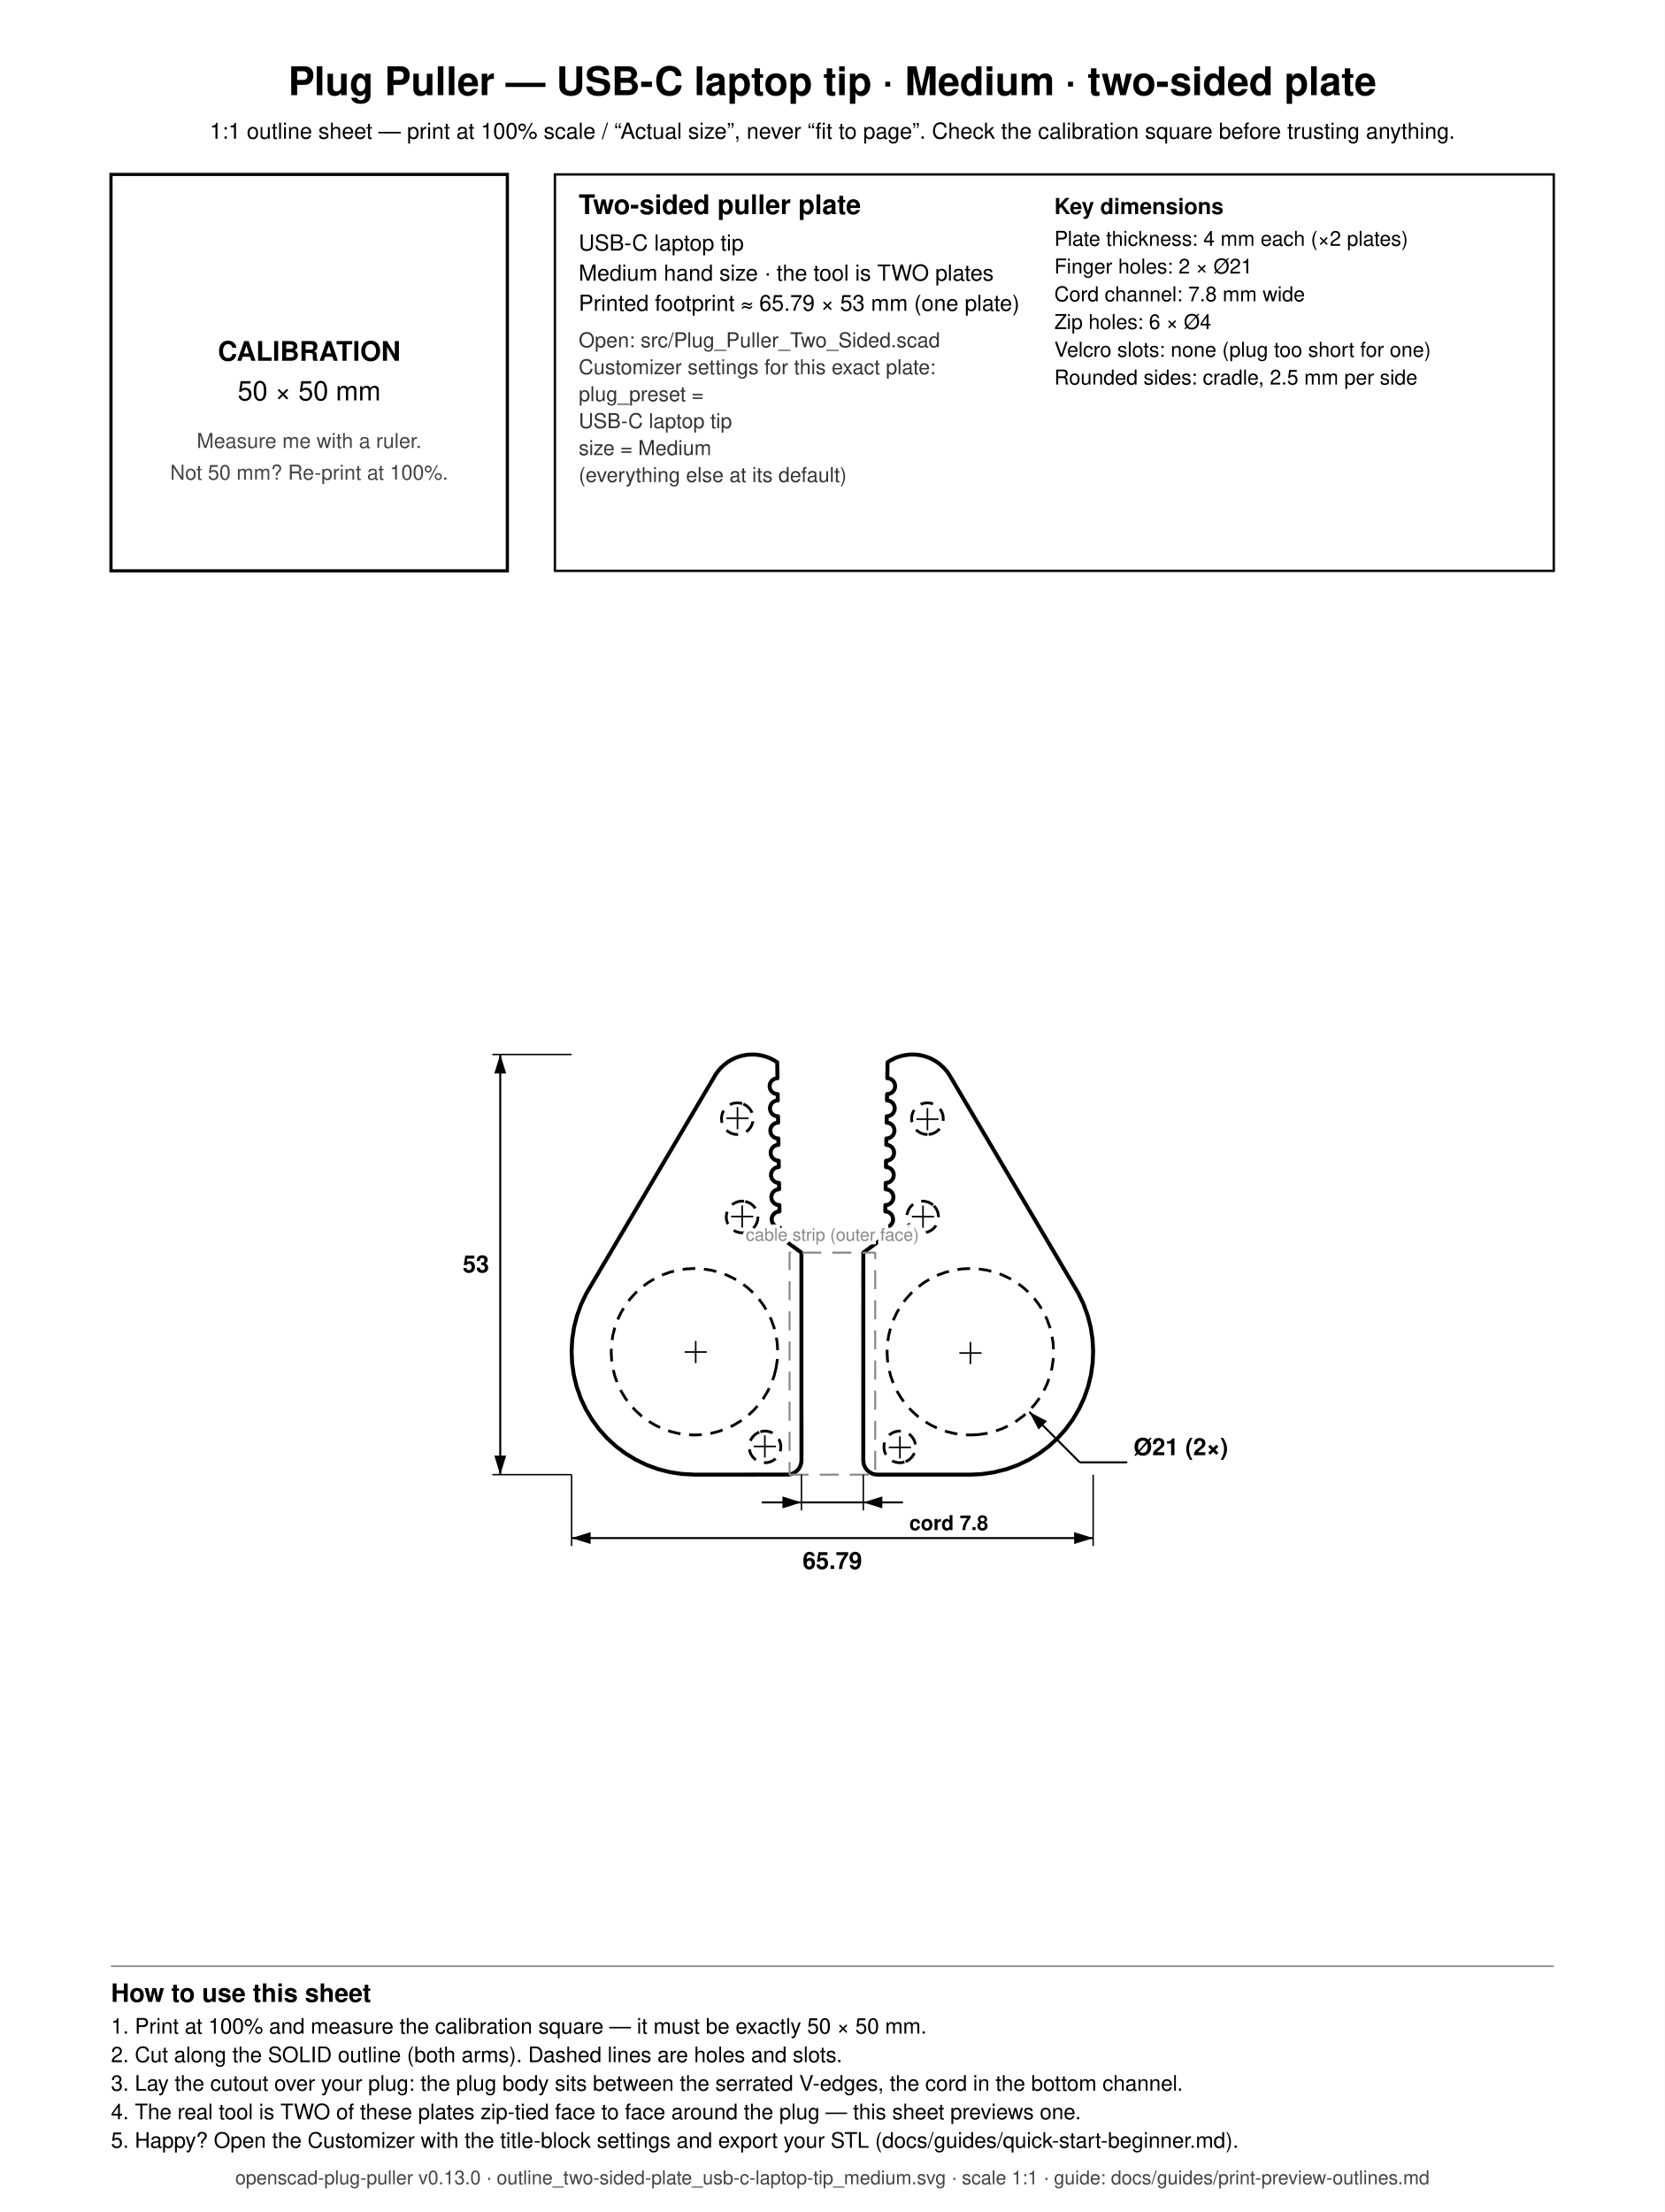
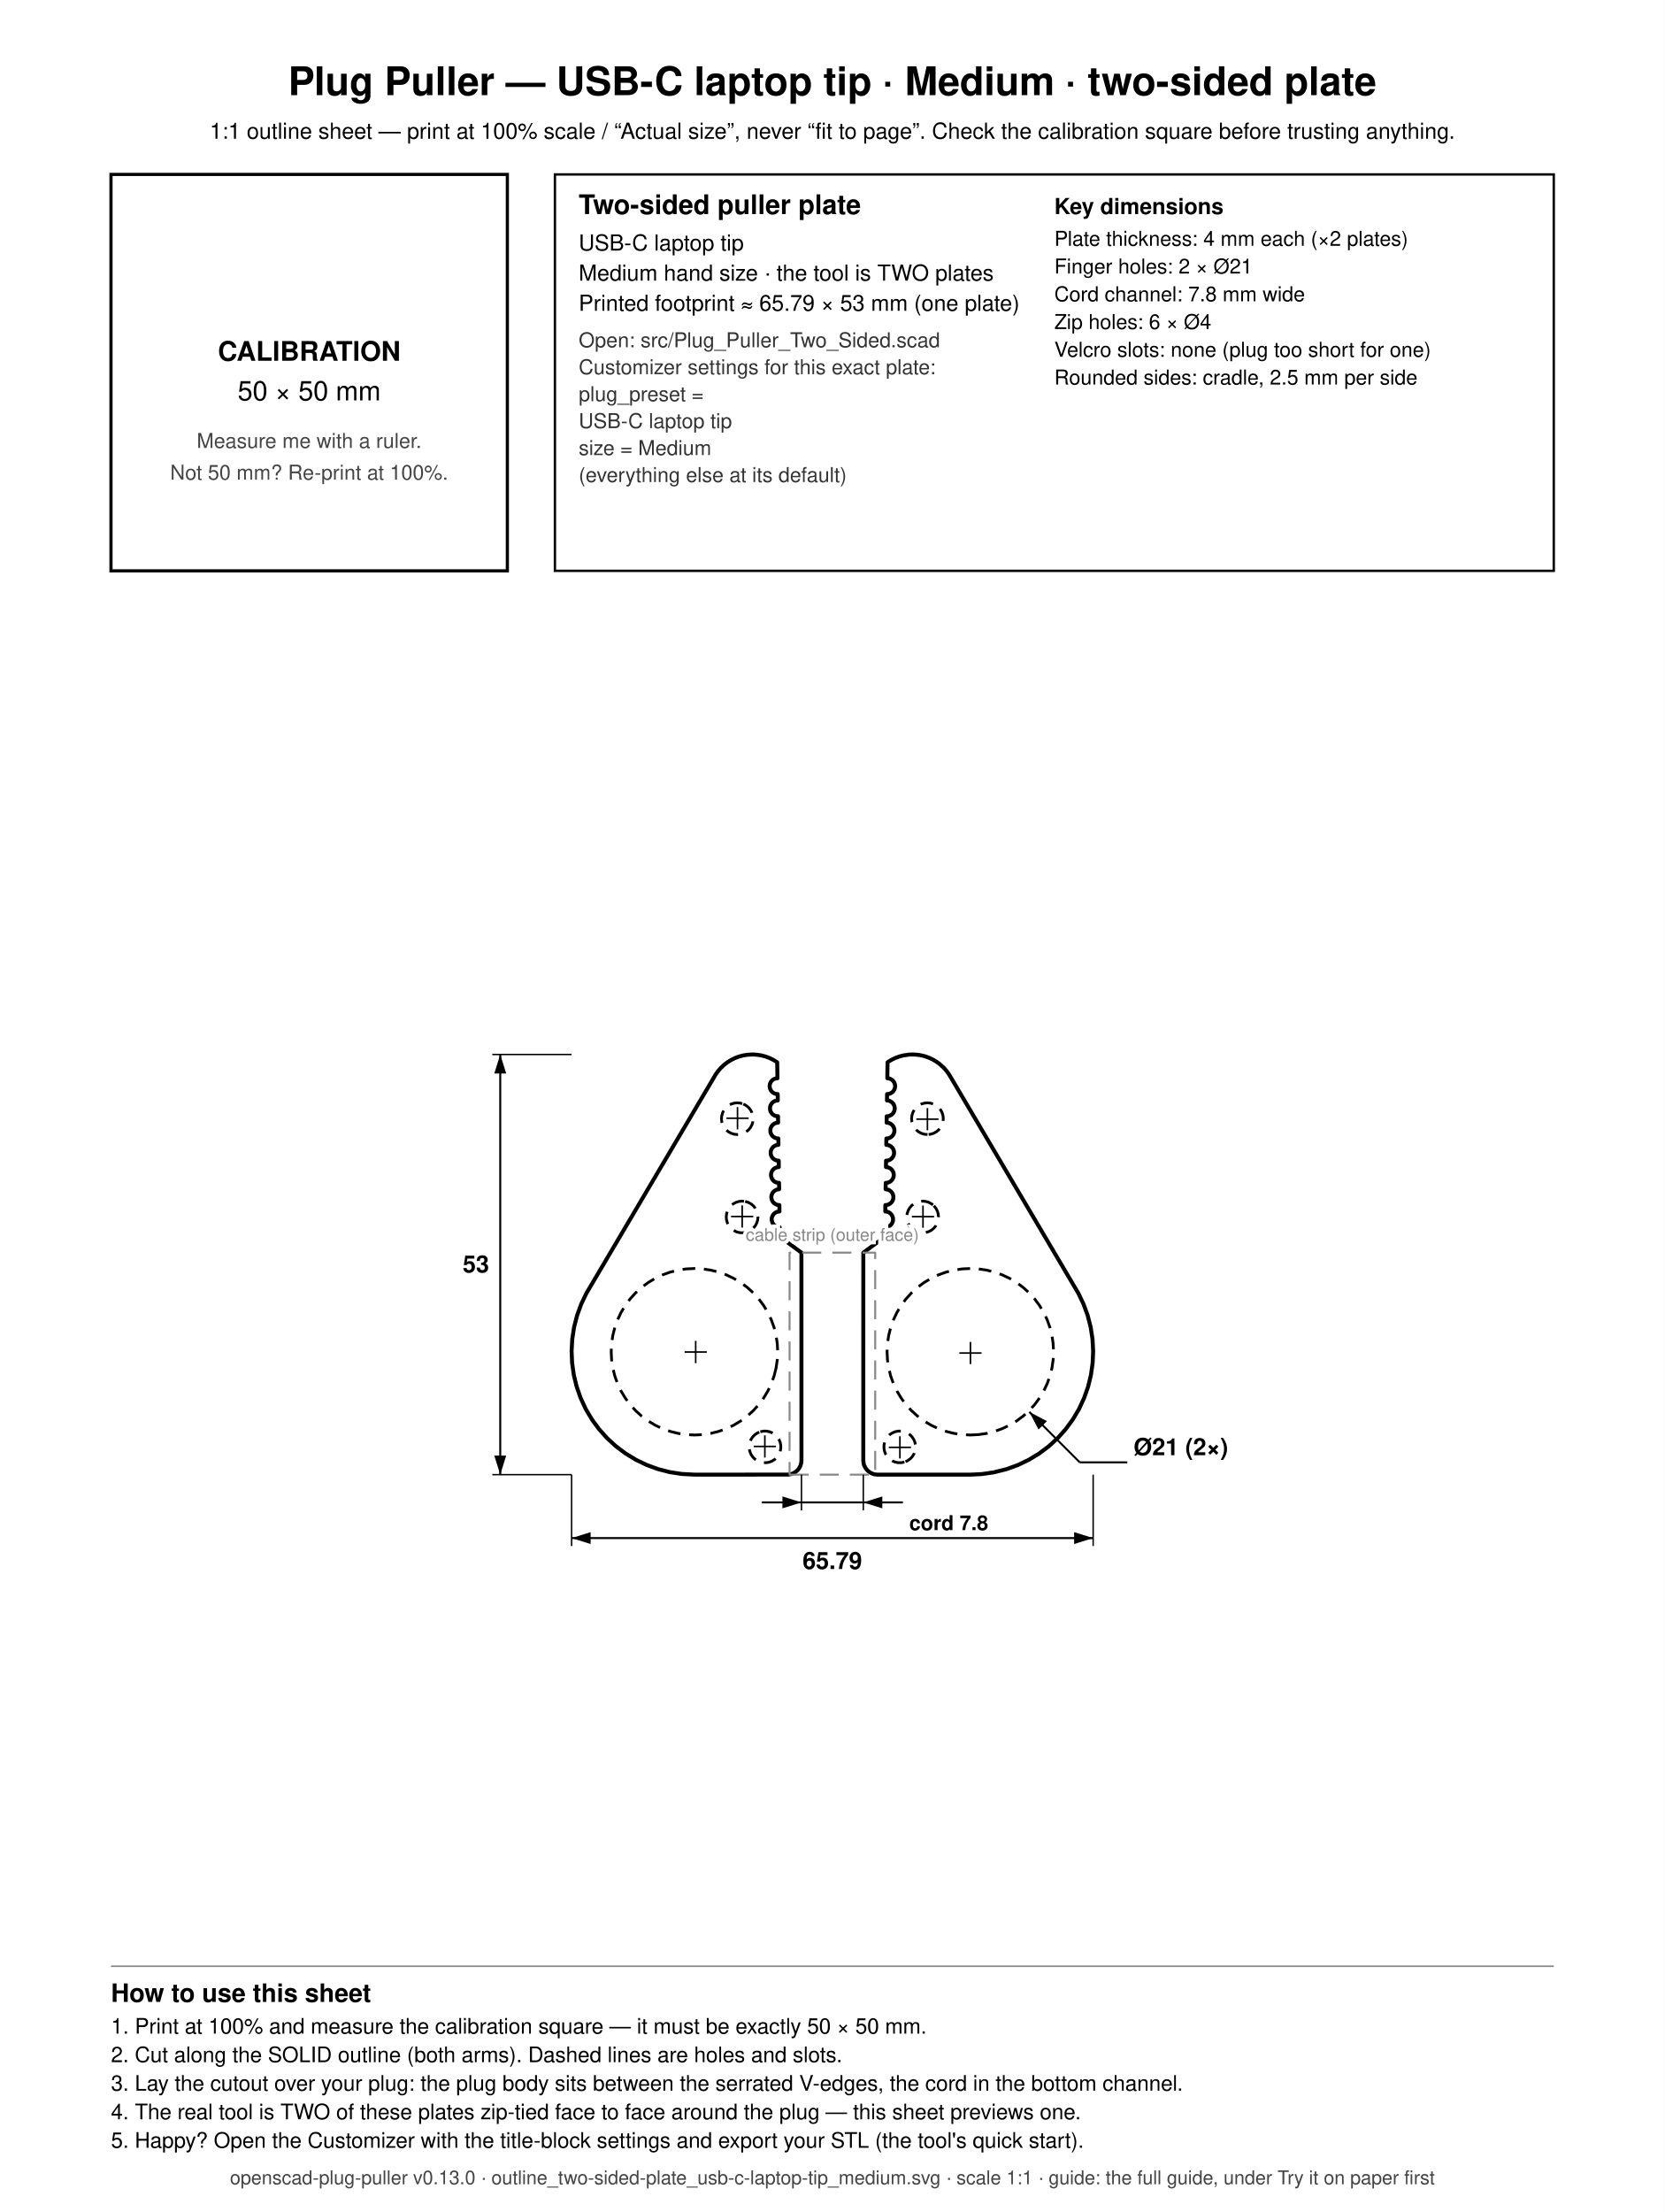
<svg xmlns="http://www.w3.org/2000/svg" width="210mm" height="279mm" viewBox="0 0 210 279">
  <rect x="0" y="0" width="210" height="279" fill="white" />
  <text x="105.000" y="12.000" font-family="Helvetica, Arial, sans-serif" font-size="5" font-weight="bold" text-anchor="middle" fill="black">Plug Puller — USB-C laptop tip · Medium · two-sided plate</text>
  <text x="105.000" y="17.500" font-family="Helvetica, Arial, sans-serif" font-size="2.8" font-weight="normal" text-anchor="middle" fill="black">1:1 outline sheet — print at 100% scale / “Actual size”, never “fit to page”. Check the calibration square before trusting anything.</text>
  <rect x="14" y="22" width="50" height="50" fill="none" stroke="black" stroke-width="0.4" />
  <text x="39.000" y="45.500" font-family="Helvetica, Arial, sans-serif" font-size="3.4" font-weight="bold" text-anchor="middle" fill="black">CALIBRATION</text>
  <text x="39.000" y="50.500" font-family="Helvetica, Arial, sans-serif" font-size="3.4" font-weight="normal" text-anchor="middle" fill="black">50 × 50 mm</text>
  <text x="39.000" y="56.500" font-family="Helvetica, Arial, sans-serif" font-size="2.6" font-weight="normal" text-anchor="middle" fill="#444444">Measure me with a ruler.</text>
  <text x="39.000" y="60.500" font-family="Helvetica, Arial, sans-serif" font-size="2.6" font-weight="normal" text-anchor="middle" fill="#444444">Not 50 mm? Re-print at 100%.</text>
  <rect x="70" y="22" width="126" height="50" fill="none" stroke="black" stroke-width="0.3" />
  <text x="73.000" y="27.000" font-family="Helvetica, Arial, sans-serif" font-size="3.4" font-weight="bold" text-anchor="start" fill="black">Two-sided puller plate</text>
  <text x="73.000" y="31.600" font-family="Helvetica, Arial, sans-serif" font-size="2.8" font-weight="normal" text-anchor="start" fill="black">USB-C laptop tip</text>
  <text x="73.000" y="35.400" font-family="Helvetica, Arial, sans-serif" font-size="2.8" font-weight="normal" text-anchor="start" fill="black">Medium hand size · the tool is TWO plates</text>
  <text x="73.000" y="39.200" font-family="Helvetica, Arial, sans-serif" font-size="2.8" font-weight="normal" text-anchor="start" fill="black">Printed footprint ≈ 65.79 × 53 mm (one plate)</text>
  <text x="73.000" y="43.800" font-family="Helvetica, Arial, sans-serif" font-size="2.6" font-weight="normal" text-anchor="start" fill="#333333">Open: src/Plug_Puller_Two_Sided.scad</text>
  <text x="73.000" y="47.200" font-family="Helvetica, Arial, sans-serif" font-size="2.6" font-weight="normal" text-anchor="start" fill="#333333">Customizer settings for this exact plate:</text>
  <text x="73.000" y="50.600" font-family="Helvetica, Arial, sans-serif" font-size="2.6" font-weight="normal" text-anchor="start" fill="#333333">  plug_preset =</text>
  <text x="73.000" y="54.000" font-family="Helvetica, Arial, sans-serif" font-size="2.6" font-weight="normal" text-anchor="start" fill="#333333">      USB-C laptop tip</text>
  <text x="73.000" y="57.400" font-family="Helvetica, Arial, sans-serif" font-size="2.6" font-weight="normal" text-anchor="start" fill="#333333">  size = Medium</text>
  <text x="73.000" y="60.800" font-family="Helvetica, Arial, sans-serif" font-size="2.6" font-weight="normal" text-anchor="start" fill="#333333">  (everything else at its default)</text>
  <text x="133.000" y="27.000" font-family="Helvetica, Arial, sans-serif" font-size="2.8" font-weight="bold" text-anchor="start" fill="black">Key dimensions</text>
  <text x="133.000" y="31.000" font-family="Helvetica, Arial, sans-serif" font-size="2.6" font-weight="normal" text-anchor="start" fill="black">Plate thickness: 4 mm each (×2 plates)</text>
  <text x="133.000" y="34.500" font-family="Helvetica, Arial, sans-serif" font-size="2.6" font-weight="normal" text-anchor="start" fill="black">Finger holes: 2 × Ø21</text>
  <text x="133.000" y="38.000" font-family="Helvetica, Arial, sans-serif" font-size="2.6" font-weight="normal" text-anchor="start" fill="black">Cord channel: 7.8 mm wide</text>
  <text x="133.000" y="41.500" font-family="Helvetica, Arial, sans-serif" font-size="2.6" font-weight="normal" text-anchor="start" fill="black">Zip holes: 6 × Ø4</text>
  <text x="133.000" y="45.000" font-family="Helvetica, Arial, sans-serif" font-size="2.6" font-weight="normal" text-anchor="start" fill="black">Velcro slots: none (plug too short for one)</text>
  <text x="133.000" y="48.500" font-family="Helvetica, Arial, sans-serif" font-size="2.6" font-weight="normal" text-anchor="start" fill="black">Rounded sides: cradle, 2.5 mm per side</text>
  <line x1="14.000" y1="248.000" x2="196.000" y2="248.000" stroke="#888888" stroke-width="0.2" />
  <text x="14.000" y="252.500" font-family="Helvetica, Arial, sans-serif" font-size="3.2" font-weight="bold" text-anchor="start" fill="black">How to use this sheet</text>
  <text x="14.000" y="256.500" font-family="Helvetica, Arial, sans-serif" font-size="2.7" font-weight="normal" text-anchor="start" fill="black">1. Print at 100% and measure the calibration square — it must be exactly 50 × 50 mm.</text>
  <text x="14.000" y="260.100" font-family="Helvetica, Arial, sans-serif" font-size="2.7" font-weight="normal" text-anchor="start" fill="black">2. Cut along the SOLID outline (both arms). Dashed lines are holes and slots.</text>
  <text x="14.000" y="263.700" font-family="Helvetica, Arial, sans-serif" font-size="2.7" font-weight="normal" text-anchor="start" fill="black">3. Lay the cutout over your plug: the plug body sits between the serrated V-edges, the cord in the bottom channel.</text>
  <text x="14.000" y="267.300" font-family="Helvetica, Arial, sans-serif" font-size="2.7" font-weight="normal" text-anchor="start" fill="black">4. The real tool is TWO of these plates zip-tied face to face around the plug — this sheet previews one.</text>
-   <text x="14.000" y="270.900" font-family="Helvetica, Arial, sans-serif" font-size="2.7" font-weight="normal" text-anchor="start" fill="black">5. Happy? Open the Customizer with the title-block settings and export your STL (docs/guides/quick-start-beginner.md).</text>
-   <text x="105.000" y="275.500" font-family="Helvetica, Arial, sans-serif" font-size="2.4" font-weight="normal" text-anchor="middle" fill="#444444">openscad-plug-puller v0.13.0 · outline_two-sided-plate_usb-c-laptop-tip_medium.svg · scale 1:1 · guide: docs/guides/print-preview-outlines.md</text>
+   <text x="14.000" y="270.900" font-family="Helvetica, Arial, sans-serif" font-size="2.7" font-weight="normal" text-anchor="start" fill="black">5. Happy? Open the Customizer with the title-block settings and export your STL (the tool's quick start).</text>
+   <text x="105.000" y="275.500" font-family="Helvetica, Arial, sans-serif" font-size="2.4" font-weight="normal" text-anchor="middle" fill="#444444">openscad-plug-puller v0.13.0 · outline_two-sided-plate_usb-c-laptop-tip_medium.svg · scale 1:1 · guide: the full guide, under Try it on paper first</text>
  <path d="M 97.261 148.296 L 97.261 148.100 L 97.299 147.908 L 97.374 147.726 L 97.483 147.563 L 97.622 147.425 L 97.785 147.316 L 97.966 147.241 L 98.241 147.199 L 98.229 146.397 L 98.019 146.379 L 97.831 146.322 L 97.658 146.229 L 97.507 146.105 L 97.382 145.953 L 97.290 145.781 L 97.233 145.593 L 97.214 145.398 L 97.233 145.203 L 97.290 145.015 L 97.382 144.842 L 97.507 144.691 L 97.658 144.566 L 97.831 144.474 L 98.019 144.417 L 98.198 144.399 L 98.186 143.597 L 97.976 143.579 L 97.788 143.522 L 97.616 143.429 L 97.464 143.305 L 97.340 143.153 L 97.247 142.981 L 97.190 142.793 L 97.171 142.598 L 97.190 142.403 L 97.247 142.215 L 97.340 142.042 L 97.464 141.891 L 97.616 141.766 L 97.788 141.674 L 97.976 141.617 L 98.156 141.599 L 98.144 140.797 L 97.933 140.779 L 97.746 140.722 L 97.573 140.629 L 97.421 140.505 L 97.297 140.353 L 97.205 140.181 L 97.148 139.993 L 97.128 139.798 L 97.148 139.603 L 97.205 139.415 L 97.297 139.242 L 97.421 139.091 L 97.573 138.966 L 97.746 138.874 L 97.933 138.817 L 98.113 138.799 L 98.101 137.997 L 97.891 137.979 L 97.703 137.922 L 97.530 137.829 L 97.379 137.705 L 97.254 137.553 L 97.162 137.381 L 97.105 137.193 L 97.086 136.998 L 97.105 136.803 L 97.162 136.615 L 97.254 136.442 L 97.379 136.291 L 97.530 136.166 L 97.703 136.074 L 97.891 136.017 L 98.071 135.999 L 98.040 133.987 L 97.569 133.693 L 97.085 133.454 L 96.580 133.264 L 96.059 133.125 L 95.527 133.037 L 94.988 133.002 L 94.273 133.037 L 93.741 133.125 L 93.220 133.264 L 92.715 133.454 L 92.231 133.693 L 91.773 133.977 L 91.345 134.306 L 90.952 134.674 L 90.596 135.080 L 90.281 135.518 L 73.972 163.120 L 73.318 164.486 L 72.797 165.915 L 72.419 167.388 L 72.188 168.891 L 72.104 170.410 L 72.170 171.929 L 72.385 173.434 L 72.746 174.911 L 73.250 176.346 L 73.892 177.725 L 74.667 179.033 L 75.566 180.260 L 76.580 181.392 L 77.701 182.420 L 78.918 183.333 L 80.218 184.122 L 81.588 184.780 L 83.017 185.301 L 84.490 185.679 L 85.993 185.910 L 87.644 185.998 L 99.476 185.989 L 99.823 185.920 L 99.989 185.861 L 100.300 185.694 L 100.573 185.471 L 100.691 185.340 L 100.797 185.198 L 100.963 184.887 L 101.065 184.549 L 101.100 184.198 L 101.095 158.019 L 101.091 157.988 L 98.375 155.998 L 98.357 154.797 L 98.244 154.793 L 98.051 154.755 L 97.786 154.629 L 97.569 154.432 L 97.418 154.181 L 97.346 153.896 L 97.346 153.700 L 97.385 153.508 L 97.510 153.242 L 97.634 153.091 L 97.870 152.916 L 98.051 152.841 L 98.326 152.799 L 98.314 151.997 L 98.104 151.979 L 97.916 151.922 L 97.665 151.771 L 97.526 151.632 L 97.417 151.469 L 97.342 151.288 L 97.299 150.998 L 97.318 150.803 L 97.417 150.526 L 97.526 150.363 L 97.665 150.225 L 97.916 150.074 L 98.104 150.017 L 98.284 149.999 L 98.272 149.197 L 98.158 149.193 L 97.966 149.155 L 97.785 149.080 L 97.622 148.971 L 97.483 148.832 L 97.374 148.669 L 97.299 148.488 L 97.261 148.296 Z" fill="none" stroke="black" stroke-width="0.5" stroke-linejoin="round" />
  <path d="M 95.911 180.587 L 96.304 180.508 L 96.696 180.508 L 97.080 180.584 L 97.443 180.734 L 97.769 180.952 L 98.046 181.229 L 98.264 181.555 L 98.414 181.917 L 98.490 182.302 L 98.490 182.694 L 98.414 183.078 L 98.264 183.440 L 98.046 183.766 L 97.769 184.044 L 97.443 184.261 L 97.080 184.411 L 96.696 184.488 L 96.304 184.488 L 95.920 184.411 L 95.557 184.261 L 95.231 184.044 L 94.954 183.766 L 94.736 183.440 L 94.586 183.078 L 94.510 182.694 L 94.510 182.302 L 94.586 181.917 L 94.736 181.555 L 94.954 181.229 L 95.231 180.952 L 95.557 180.734 L 95.911 180.587 Z" fill="none" stroke="black" stroke-width="0.35" stroke-linejoin="round" stroke-dasharray="1.6,1.1" />
  <path d="M 93.994 151.535 L 94.377 151.650 L 94.723 151.835 L 95.026 152.084 L 95.275 152.387 L 95.459 152.733 L 95.573 153.108 L 95.612 153.498 L 95.573 153.888 L 95.459 154.263 L 95.275 154.609 L 95.026 154.912 L 94.723 155.161 L 94.377 155.345 L 94.002 155.459 L 93.612 155.498 L 93.222 155.459 L 92.847 155.345 L 92.501 155.161 L 92.198 154.912 L 91.949 154.609 L 91.764 154.263 L 91.651 153.888 L 91.612 153.498 L 91.651 153.108 L 91.764 152.733 L 91.949 152.387 L 92.198 152.084 L 92.501 151.835 L 92.847 151.650 L 93.222 151.537 L 93.612 151.498 L 93.994 151.535 Z" fill="none" stroke="black" stroke-width="0.35" stroke-linejoin="round" stroke-dasharray="1.6,1.1" />
  <path d="M 93.766 139.247 L 94.120 139.435 L 94.423 139.684 L 94.672 139.987 L 94.856 140.333 L 94.970 140.708 L 95.009 141.098 L 94.970 141.488 L 94.856 141.863 L 94.672 142.209 L 94.423 142.512 L 94.120 142.761 L 93.774 142.945 L 93.399 143.059 L 93.009 143.098 L 92.619 143.059 L 92.244 142.945 L 91.898 142.761 L 91.595 142.512 L 91.346 142.209 L 91.161 141.863 L 91.048 141.488 L 91.009 141.098 L 91.048 140.708 L 91.161 140.333 L 91.346 139.987 L 91.595 139.684 L 91.898 139.435 L 92.244 139.250 L 92.619 139.137 L 93.009 139.098 L 93.399 139.137 L 93.766 139.247 Z" fill="none" stroke="black" stroke-width="0.35" stroke-linejoin="round" stroke-dasharray="1.6,1.1" />
  <path d="M 97.899 172.543 L 97.649 173.542 L 97.302 174.513 L 96.862 175.444 L 96.332 176.328 L 95.719 177.156 L 95.027 177.920 L 94.264 178.612 L 93.436 179.226 L 92.553 179.756 L 91.622 180.197 L 90.651 180.544 L 89.652 180.795 L 88.633 180.947 L 87.604 180.998 L 86.574 180.947 L 85.555 180.797 L 84.556 180.547 L 83.585 180.200 L 82.654 179.760 L 81.770 179.230 L 80.942 178.617 L 80.178 177.925 L 79.486 177.162 L 78.872 176.334 L 78.342 175.451 L 77.901 174.519 L 77.553 173.549 L 77.303 172.550 L 77.151 171.531 L 77.100 170.502 L 77.150 169.472 L 77.301 168.453 L 77.551 167.453 L 77.898 166.483 L 78.338 165.551 L 78.868 164.668 L 79.481 163.840 L 80.173 163.076 L 80.936 162.384 L 81.764 161.770 L 82.647 161.240 L 83.578 160.799 L 84.549 160.451 L 85.548 160.200 L 86.567 160.049 L 87.596 159.998 L 88.626 160.048 L 89.645 160.199 L 90.644 160.449 L 91.615 160.796 L 92.546 161.236 L 93.430 161.766 L 94.258 162.379 L 95.022 163.071 L 95.714 163.834 L 96.328 164.661 L 96.858 165.545 L 97.299 166.476 L 97.647 167.446 L 97.897 168.446 L 98.049 169.465 L 98.100 170.494 L 98.050 171.523 L 97.899 172.543 Z" fill="none" stroke="black" stroke-width="0.35" stroke-linejoin="round" stroke-dasharray="1.6,1.1" />
  <path d="M 112.506 139.025 L 112.254 138.874 L 112.067 138.817 L 111.887 138.799 L 111.899 137.997 L 112.109 137.979 L 112.297 137.922 L 112.470 137.829 L 112.621 137.705 L 112.746 137.553 L 112.838 137.381 L 112.895 137.193 L 112.914 136.998 L 112.895 136.803 L 112.838 136.615 L 112.746 136.442 L 112.621 136.291 L 112.470 136.166 L 112.297 136.074 L 112.109 136.017 L 111.929 135.999 L 111.960 133.987 L 112.120 133.879 L 112.431 133.693 L 112.915 133.454 L 113.420 133.264 L 113.941 133.125 L 114.649 133.020 L 115.188 133.002 L 115.727 133.037 L 116.086 133.091 L 116.611 133.213 L 117.121 133.387 L 117.613 133.609 L 118.080 133.879 L 118.518 134.194 L 119.048 134.674 L 119.404 135.080 L 119.620 135.371 L 119.948 135.900 L 136.028 163.120 L 136.682 164.486 L 137.203 165.915 L 137.581 167.388 L 137.812 168.891 L 137.896 170.410 L 137.830 171.929 L 137.615 173.434 L 137.254 174.911 L 136.750 176.346 L 136.108 177.725 L 135.333 179.033 L 134.434 180.260 L 133.420 181.392 L 132.299 182.420 L 131.082 183.333 L 129.782 184.122 L 128.412 184.780 L 126.983 185.301 L 125.336 185.713 L 123.831 185.928 L 122.444 185.996 L 110.700 185.998 L 110.349 185.963 L 110.177 185.920 L 110.011 185.861 L 109.700 185.694 L 109.427 185.471 L 109.203 185.198 L 109.037 184.887 L 108.978 184.720 L 108.935 184.549 L 108.900 184.198 L 108.905 158.019 L 108.909 157.988 L 111.625 155.998 L 111.643 154.797 L 111.756 154.793 L 111.949 154.755 L 112.130 154.680 L 112.293 154.571 L 112.490 154.353 L 112.582 154.181 L 112.639 153.993 L 112.658 153.798 L 112.615 153.508 L 112.540 153.326 L 112.431 153.163 L 112.293 153.025 L 112.130 152.916 L 111.949 152.841 L 111.674 152.799 L 111.686 151.997 L 111.799 151.993 L 111.991 151.955 L 112.172 151.880 L 112.335 151.771 L 112.474 151.632 L 112.583 151.469 L 112.658 151.288 L 112.696 151.096 L 112.696 150.900 L 112.658 150.708 L 112.583 150.526 L 112.474 150.363 L 112.335 150.225 L 112.172 150.116 L 111.991 150.041 L 111.716 149.999 L 111.728 149.197 L 111.842 149.193 L 112.034 149.155 L 112.215 149.080 L 112.378 148.971 L 112.517 148.832 L 112.626 148.669 L 112.701 148.488 L 112.739 148.296 L 112.739 148.100 L 112.701 147.908 L 112.626 147.726 L 112.517 147.563 L 112.378 147.425 L 112.215 147.316 L 112.034 147.241 L 111.759 147.199 L 111.771 146.397 L 111.884 146.393 L 112.077 146.355 L 112.258 146.280 L 112.421 146.171 L 112.559 146.032 L 112.668 145.869 L 112.743 145.688 L 112.781 145.496 L 112.781 145.300 L 112.743 145.108 L 112.668 144.926 L 112.559 144.763 L 112.421 144.625 L 112.258 144.516 L 112.077 144.441 L 111.802 144.399 L 111.814 143.597 L 111.927 143.593 L 112.119 143.555 L 112.300 143.480 L 112.463 143.371 L 112.602 143.232 L 112.711 143.069 L 112.786 142.888 L 112.824 142.696 L 112.824 142.500 L 112.786 142.308 L 112.711 142.126 L 112.602 141.963 L 112.463 141.825 L 112.300 141.716 L 112.119 141.641 L 111.844 141.599 L 111.856 140.797 L 111.970 140.793 L 112.162 140.755 L 112.427 140.629 L 112.579 140.505 L 112.703 140.353 L 112.828 140.088 L 112.872 139.798 L 112.828 139.508 L 112.703 139.242 L 112.506 139.025 Z" fill="none" stroke="black" stroke-width="0.5" stroke-linejoin="round" />
  <path d="M 114.089 184.409 L 113.696 184.488 L 113.304 184.488 L 112.920 184.411 L 112.557 184.261 L 112.231 184.044 L 111.954 183.766 L 111.736 183.440 L 111.586 183.078 L 111.510 182.694 L 111.510 182.302 L 111.586 181.917 L 111.736 181.555 L 111.954 181.229 L 112.231 180.952 L 112.557 180.734 L 112.920 180.584 L 113.304 180.508 L 113.696 180.508 L 114.080 180.584 L 114.443 180.734 L 114.769 180.952 L 115.046 181.229 L 115.264 181.555 L 115.414 181.917 L 115.490 182.302 L 115.490 182.694 L 115.414 183.078 L 115.264 183.440 L 115.046 183.766 L 114.769 184.044 L 114.443 184.261 L 114.089 184.409 Z" fill="none" stroke="black" stroke-width="0.35" stroke-linejoin="round" stroke-dasharray="1.6,1.1" />
  <path d="M 123.451 180.944 L 122.404 180.998 L 121.374 180.947 L 120.355 180.797 L 119.356 180.547 L 118.385 180.200 L 117.454 179.760 L 116.570 179.230 L 115.742 178.617 L 114.978 177.925 L 114.286 177.162 L 113.672 176.334 L 113.142 175.451 L 112.701 174.519 L 112.353 173.549 L 112.103 172.550 L 111.951 171.531 L 111.900 170.502 L 111.950 169.472 L 112.101 168.453 L 112.351 167.453 L 112.698 166.483 L 113.138 165.551 L 113.668 164.668 L 114.281 163.840 L 114.973 163.076 L 115.736 162.384 L 116.564 161.770 L 117.447 161.240 L 118.378 160.799 L 119.349 160.451 L 120.348 160.200 L 121.367 160.049 L 122.396 159.998 L 123.426 160.048 L 124.445 160.199 L 125.444 160.449 L 126.415 160.796 L 127.346 161.236 L 128.230 161.766 L 129.058 162.379 L 129.822 163.071 L 130.514 163.834 L 131.128 164.661 L 131.658 165.545 L 132.099 166.476 L 132.447 167.446 L 132.697 168.446 L 132.849 169.465 L 132.900 170.494 L 132.850 171.523 L 132.699 172.543 L 132.449 173.542 L 132.102 174.513 L 131.662 175.444 L 131.132 176.328 L 130.519 177.156 L 129.827 177.920 L 129.064 178.612 L 128.236 179.226 L 127.353 179.756 L 126.422 180.197 L 125.451 180.544 L 124.452 180.795 L 123.451 180.944 Z" fill="none" stroke="black" stroke-width="0.35" stroke-linejoin="round" stroke-dasharray="1.6,1.1" />
  <path d="M 117.000 143.097 L 116.601 143.059 L 116.226 142.945 L 115.880 142.761 L 115.577 142.512 L 115.328 142.209 L 115.144 141.863 L 115.030 141.488 L 114.991 141.098 L 115.030 140.708 L 115.144 140.333 L 115.328 139.987 L 115.577 139.684 L 115.880 139.435 L 116.226 139.250 L 116.601 139.137 L 116.991 139.098 L 117.381 139.137 L 117.756 139.250 L 118.102 139.435 L 118.405 139.684 L 118.654 139.987 L 118.839 140.333 L 118.952 140.708 L 118.991 141.098 L 118.952 141.488 L 118.839 141.863 L 118.654 142.209 L 118.405 142.512 L 118.102 142.761 L 117.756 142.945 L 117.381 143.059 L 117.000 143.097 Z" fill="none" stroke="black" stroke-width="0.35" stroke-linejoin="round" stroke-dasharray="1.6,1.1" />
  <path d="M 117.798 152.080 L 118.051 152.387 L 118.236 152.733 L 118.349 153.108 L 118.388 153.498 L 118.349 153.888 L 118.236 154.263 L 118.051 154.609 L 117.802 154.912 L 117.499 155.161 L 117.153 155.345 L 116.778 155.459 L 116.388 155.498 L 115.998 155.459 L 115.623 155.345 L 115.277 155.161 L 114.974 154.912 L 114.725 154.609 L 114.541 154.263 L 114.427 153.888 L 114.388 153.498 L 114.427 153.108 L 114.541 152.733 L 114.725 152.387 L 114.974 152.084 L 115.277 151.835 L 115.623 151.650 L 115.998 151.537 L 116.388 151.498 L 116.778 151.537 L 117.153 151.650 L 117.499 151.835 L 117.798 152.080 Z" fill="none" stroke="black" stroke-width="0.35" stroke-linejoin="round" stroke-dasharray="1.6,1.1" />
  <line x1="95.082" y1="182.440" x2="97.882" y2="182.440" stroke="black" stroke-width="0.2" />
  <line x1="96.482" y1="181.040" x2="96.482" y2="183.840" stroke="black" stroke-width="0.2" />
  <line x1="92.224" y1="153.438" x2="95.024" y2="153.438" stroke="black" stroke-width="0.2" />
  <line x1="93.624" y1="152.038" x2="93.624" y2="154.838" stroke="black" stroke-width="0.2" />
  <line x1="91.632" y1="141.042" x2="94.432" y2="141.042" stroke="black" stroke-width="0.2" />
  <line x1="93.032" y1="139.642" x2="93.032" y2="142.442" stroke="black" stroke-width="0.2" />
  <line x1="86.358" y1="170.529" x2="89.158" y2="170.529" stroke="black" stroke-width="0.2" />
  <line x1="87.758" y1="169.129" x2="87.758" y2="171.929" stroke="black" stroke-width="0.2" />
  <line x1="112.118" y1="182.556" x2="114.918" y2="182.556" stroke="black" stroke-width="0.2" />
  <line x1="113.518" y1="181.156" x2="113.518" y2="183.956" stroke="black" stroke-width="0.2" />
  <line x1="121.016" y1="170.659" x2="123.816" y2="170.659" stroke="black" stroke-width="0.2" />
  <line x1="122.416" y1="169.259" x2="122.416" y2="172.059" stroke="black" stroke-width="0.2" />
  <line x1="115.591" y1="141.158" x2="118.391" y2="141.158" stroke="black" stroke-width="0.2" />
  <line x1="116.991" y1="139.758" x2="116.991" y2="142.558" stroke="black" stroke-width="0.2" />
  <line x1="115.031" y1="153.455" x2="117.831" y2="153.455" stroke="black" stroke-width="0.2" />
  <line x1="116.431" y1="152.055" x2="116.431" y2="154.855" stroke="black" stroke-width="0.2" />
  <path d="M 99.600 185.998 L 110.400 185.998 L 110.400 157.998 L 99.600 157.998 Z" fill="none" stroke="#888888" stroke-width="0.25" stroke-linejoin="round" stroke-dasharray="2.4,1.4" />
  <text x="105.000" y="156.498" font-family="Helvetica, Arial, sans-serif" font-size="2.2" font-weight="normal" text-anchor="middle" fill="#888888" paint-order="stroke" stroke="white" stroke-width="0.9">cable strip (outer face)</text>
  <line x1="72.104" y1="133.002" x2="62.104" y2="133.002" stroke="black" stroke-width="0.18" />
  <line x1="72.104" y1="185.998" x2="62.104" y2="185.998" stroke="black" stroke-width="0.18" />
  <line x1="63.104" y1="133.002" x2="63.104" y2="185.998" stroke="black" stroke-width="0.25" />
  <polygon points="63.104,133.002 63.854,135.402 62.354,135.402" fill="black" />
  <polygon points="63.104,185.998 62.354,183.598 63.854,183.598" fill="black" />
  <text x="61.704" y="160.500" font-family="Helvetica, Arial, sans-serif" font-size="3" font-weight="bold" text-anchor="end" fill="black" paint-order="stroke" stroke="white" stroke-width="0.9">53</text>
  <line x1="72.104" y1="185.998" x2="72.104" y2="194.998" stroke="black" stroke-width="0.18" />
  <line x1="137.896" y1="185.998" x2="137.896" y2="194.998" stroke="black" stroke-width="0.18" />
  <line x1="72.104" y1="193.998" x2="137.896" y2="193.998" stroke="black" stroke-width="0.25" />
  <polygon points="72.104,193.998 74.504,193.248 74.504,194.748" fill="black" />
  <polygon points="137.896,193.998 135.496,194.748 135.496,193.248" fill="black" />
  <text x="105.000" y="197.898" font-family="Helvetica, Arial, sans-serif" font-size="3" font-weight="bold" text-anchor="middle" fill="black" paint-order="stroke" stroke="white" stroke-width="0.9">65.79</text>
  <line x1="101.100" y1="185.998" x2="101.100" y2="190.498" stroke="black" stroke-width="0.18" />
  <line x1="108.900" y1="185.998" x2="108.900" y2="190.498" stroke="black" stroke-width="0.18" />
  <line x1="96.100" y1="189.498" x2="113.900" y2="189.498" stroke="black" stroke-width="0.25" />
  <polygon points="101.100,189.498 98.700,190.248 98.700,188.748" fill="black" />
  <polygon points="108.900,189.498 111.300,188.748 111.300,190.248" fill="black" />
  <text x="114.700" y="192.998" font-family="Helvetica, Arial, sans-serif" font-size="2.6" font-weight="bold" text-anchor="start" fill="black" paint-order="stroke" stroke="white" stroke-width="0.9">cord 7.8</text>
  <line x1="129.840" y1="178.082" x2="136.204" y2="184.446" stroke="black" stroke-width="0.25" />
  <polygon points="129.840,178.082 132.067,179.249 131.006,180.309" fill="black" />
  <line x1="136.204" y1="184.446" x2="142.204" y2="184.446" stroke="black" stroke-width="0.25" />
  <text x="143.004" y="183.546" font-family="Helvetica, Arial, sans-serif" font-size="3" font-weight="bold" text-anchor="start" fill="black" paint-order="stroke" stroke="white" stroke-width="0.9">Ø21 (2×)</text>
</svg>
